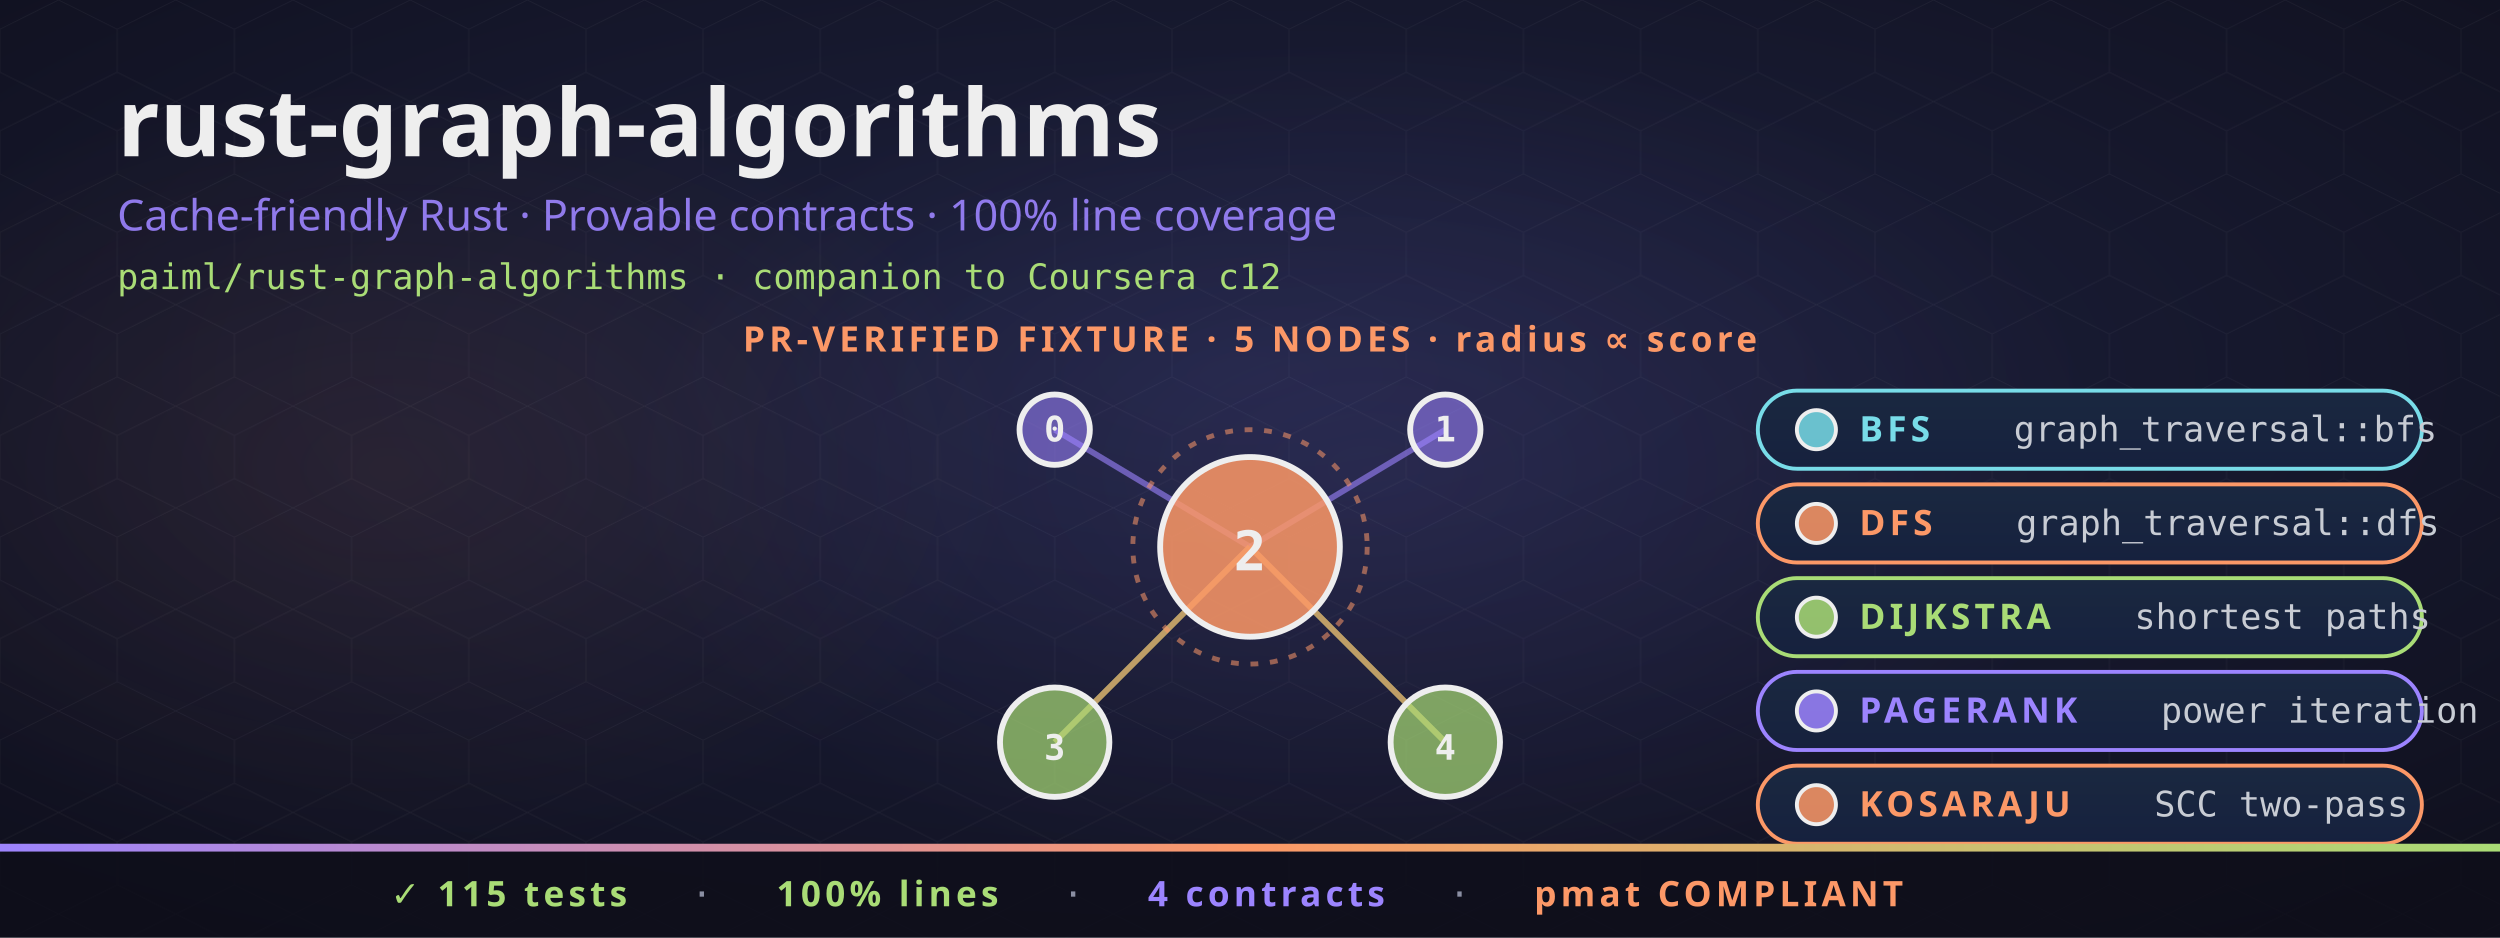
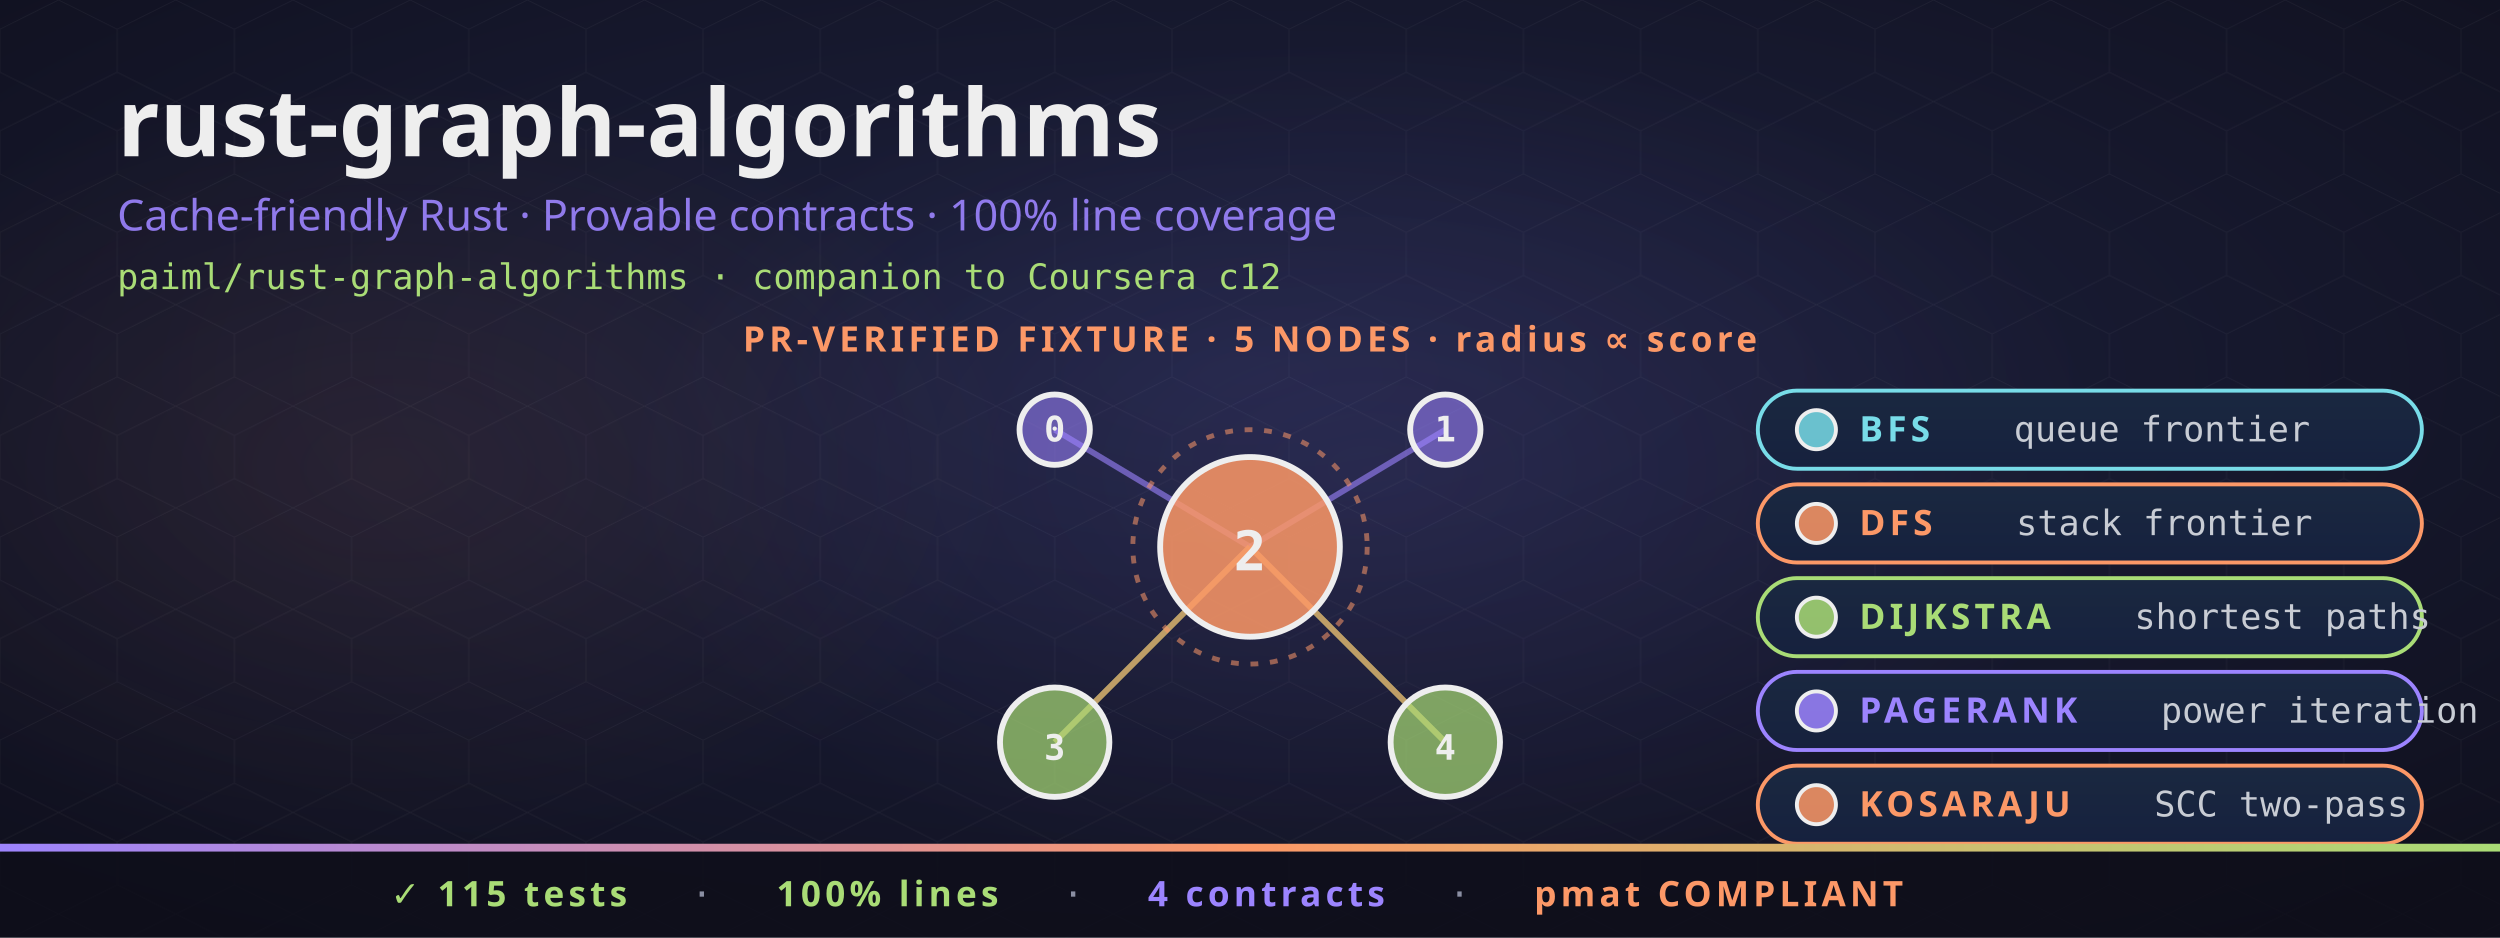
<svg xmlns="http://www.w3.org/2000/svg" viewBox="0 0 1280 480" width="1280" height="480">
  <defs>
    <style>
    .h { font-family: 'Segoe UI', 'Helvetica Neue', sans-serif; }
    .m { font-family: 'Cascadia Code', 'Fira Code', monospace; }
    .label { font-family: 'Segoe UI', sans-serif; letter-spacing: 0.12em; }
  </style>
    <radialGradient id="bg" cx="50%" cy="40%" r="80%">
      <stop offset="0%" stop-color="#1e2240" />
      <stop offset="100%" stop-color="#0e0e1a" />
    </radialGradient>
    <pattern id="hex" width="60" height="52" patternUnits="userSpaceOnUse">
      <path d="M30 0 L60 15 L60 37 L30 52 L0 37 L0 15 Z" fill="none" stroke="#fff" stroke-width="0.4" opacity="0.05" />
    </pattern>
    <radialGradient id="zone-cool" cx="50%" cy="50%" r="50%">
      <stop offset="0%" stop-color="#9c84ff" stop-opacity="0.10" />
      <stop offset="100%" stop-color="#9c84ff" stop-opacity="0" />
    </radialGradient>
    <radialGradient id="zone-warm" cx="50%" cy="50%" r="50%">
      <stop offset="0%" stop-color="#fc9867" stop-opacity="0.08" />
      <stop offset="100%" stop-color="#fc9867" stop-opacity="0" />
    </radialGradient>
    <linearGradient id="bar-accent" x1="0" y1="0" x2="1" y2="0">
      <stop offset="0%" stop-color="#9c84ff" />
      <stop offset="50%" stop-color="#fc9867" />
      <stop offset="100%" stop-color="#a9dc76" />
    </linearGradient>
    <linearGradient id="card-chip" x1="0" y1="0" x2="0" y2="1">
      <stop offset="0%" stop-color="#1a2840" />
      <stop offset="100%" stop-color="#16213e" />
    </linearGradient>
  </defs>
  <rect width="1280" height="480" fill="url(#bg)" />
  <rect width="1280" height="480" fill="url(#hex)" />
  <ellipse cx="700" cy="240" rx="380" ry="220" fill="url(#zone-cool)" />
  <ellipse cx="200" cy="240" rx="320" ry="200" fill="url(#zone-warm)" />
  <g id="title-row">
    <text x="60" y="80" class="h" font-size="48" font-weight="700" fill="#eeeeee">rust-graph-algorithms</text>
    <text x="60" y="118" class="h" font-size="22" fill="#9c84ff" opacity="0.9">Cache-friendly Rust · Provable contracts · 100% line coverage</text>
    <text x="60" y="148" class="m" font-size="18" fill="#a9dc76">paiml/rust-graph-algorithms · companion to Coursera c12</text>
  </g>
  <g id="graph-illustration">
    <line x1="540" y1="220" x2="640" y2="280" stroke="#9c84ff" stroke-width="3" opacity="0.6" />
    <line x1="740" y1="220" x2="640" y2="280" stroke="#9c84ff" stroke-width="3" opacity="0.6" />
    <line x1="640" y1="280" x2="540" y2="380" stroke="#a9dc76" stroke-width="3" opacity="0.7" />
    <line x1="640" y1="280" x2="740" y2="380" stroke="#a9dc76" stroke-width="3" opacity="0.7" />
    <line x1="540" y1="380" x2="640" y2="280" stroke="#fc9867" stroke-width="3" opacity="0.5" />
    <line x1="740" y1="380" x2="640" y2="280" stroke="#fc9867" stroke-width="3" opacity="0.5" />
    <circle cx="540" cy="220" r="18" fill="#9c84ff" fill-opacity="0.55" stroke="#eeeeee" stroke-width="3" />
    <text x="540" y="226" text-anchor="middle" class="m" font-size="18" font-weight="700" fill="#eeeeee">0</text>
    <circle cx="740" cy="220" r="18" fill="#9c84ff" fill-opacity="0.55" stroke="#eeeeee" stroke-width="3" />
    <text x="740" y="226" text-anchor="middle" class="m" font-size="18" font-weight="700" fill="#eeeeee">1</text>
    <circle cx="640" cy="280" r="60" fill="none" stroke="#fc9867" stroke-width="2.5" stroke-dasharray="4 6" opacity="0.55" />
    <circle cx="640" cy="280" r="46" fill="#fc9867" fill-opacity="0.85" stroke="#eeeeee" stroke-width="3" />
    <text x="640" y="292" text-anchor="middle" class="m" font-size="28" font-weight="700" fill="#eeeeee">2</text>
    <circle cx="540" cy="380" r="28" fill="#a9dc76" fill-opacity="0.7" stroke="#eeeeee" stroke-width="3" />
    <text x="540" y="389" text-anchor="middle" class="m" font-size="18" font-weight="700" fill="#eeeeee">3</text>
    <circle cx="740" cy="380" r="28" fill="#a9dc76" fill-opacity="0.7" stroke="#eeeeee" stroke-width="3" />
    <text x="740" y="389" text-anchor="middle" class="m" font-size="18" font-weight="700" fill="#eeeeee">4</text>
    <text x="640" y="180" text-anchor="middle" class="label" font-size="18" font-weight="600" fill="#fc9867">PR-VERIFIED FIXTURE · 5 NODES · radius ∝ score</text>
  </g>
  <g id="algo-chips">
    <rect x="900" y="200" width="340" height="40" rx="20" fill="url(#card-chip)" stroke="#78dce8" stroke-width="2" />
    <circle cx="930" cy="220" r="10" fill="#78dce8" fill-opacity="0.85" stroke="#eeeeee" stroke-width="2" />
    <text x="952" y="226" class="m" font-size="18" fill="#c8ccd4">
      <tspan class="label" font-weight="700" fill="#78dce8">BFS</tspan>
-       <tspan dx="32">graph_traversal::bfs</tspan>
+       <tspan dx="32">queue frontier</tspan>
    </text>
    <rect x="900" y="248" width="340" height="40" rx="20" fill="url(#card-chip)" stroke="#fc9867" stroke-width="2" />
    <circle cx="930" cy="268" r="10" fill="#fc9867" fill-opacity="0.85" stroke="#eeeeee" stroke-width="2" />
    <text x="952" y="274" class="m" font-size="18" fill="#c8ccd4">
      <tspan class="label" font-weight="700" fill="#fc9867">DFS</tspan>
-       <tspan dx="32">graph_traversal::dfs</tspan>
+       <tspan dx="32">stack frontier</tspan>
    </text>
    <rect x="900" y="296" width="340" height="40" rx="20" fill="url(#card-chip)" stroke="#a9dc76" stroke-width="2" />
    <circle cx="930" cy="316" r="10" fill="#a9dc76" fill-opacity="0.85" stroke="#eeeeee" stroke-width="2" />
    <text x="952" y="322" class="m" font-size="18" fill="#c8ccd4">
      <tspan class="label" font-weight="700" fill="#a9dc76">DIJKSTRA</tspan>
      <tspan dx="32">shortest paths</tspan>
    </text>
    <rect x="900" y="344" width="340" height="40" rx="20" fill="url(#card-chip)" stroke="#9c84ff" stroke-width="2" />
    <circle cx="930" cy="364" r="10" fill="#9c84ff" fill-opacity="0.85" stroke="#eeeeee" stroke-width="2" />
    <text x="952" y="370" class="m" font-size="18" fill="#c8ccd4">
      <tspan class="label" font-weight="700" fill="#9c84ff">PAGERANK</tspan>
      <tspan dx="32">power iteration</tspan>
    </text>
    <rect x="900" y="392" width="340" height="40" rx="20" fill="url(#card-chip)" stroke="#fc9867" stroke-width="2" />
    <circle cx="930" cy="412" r="10" fill="#fc9867" fill-opacity="0.85" stroke="#eeeeee" stroke-width="2" />
    <text x="952" y="418" class="m" font-size="18" fill="#c8ccd4">
      <tspan class="label" font-weight="700" fill="#fc9867">KOSARAJU</tspan>
      <tspan dx="32">SCC two-pass</tspan>
    </text>
  </g>
  <g id="stats-strip">
    <rect x="0" y="436" width="1280" height="44" fill="#0e0e1a" opacity="0.85" />
    <rect x="0" y="432" width="1280" height="4" fill="url(#bar-accent)" />
    <text x="200" y="464" class="m" font-size="18" fill="#eeeeee">
      <tspan class="label" font-weight="700" fill="#a9dc76">✓ 115 tests</tspan>
      <tspan dx="22" fill="#8b8fa3">·</tspan>
      <tspan dx="22" class="label" font-weight="700" fill="#a9dc76">100% lines</tspan>
      <tspan dx="22" fill="#8b8fa3">·</tspan>
      <tspan dx="22" class="label" font-weight="700" fill="#9c84ff">4 contracts</tspan>
      <tspan dx="22" fill="#8b8fa3">·</tspan>
      <tspan dx="22" class="label" font-weight="700" fill="#fc9867">pmat COMPLIANT</tspan>
    </text>
  </g>
</svg>
